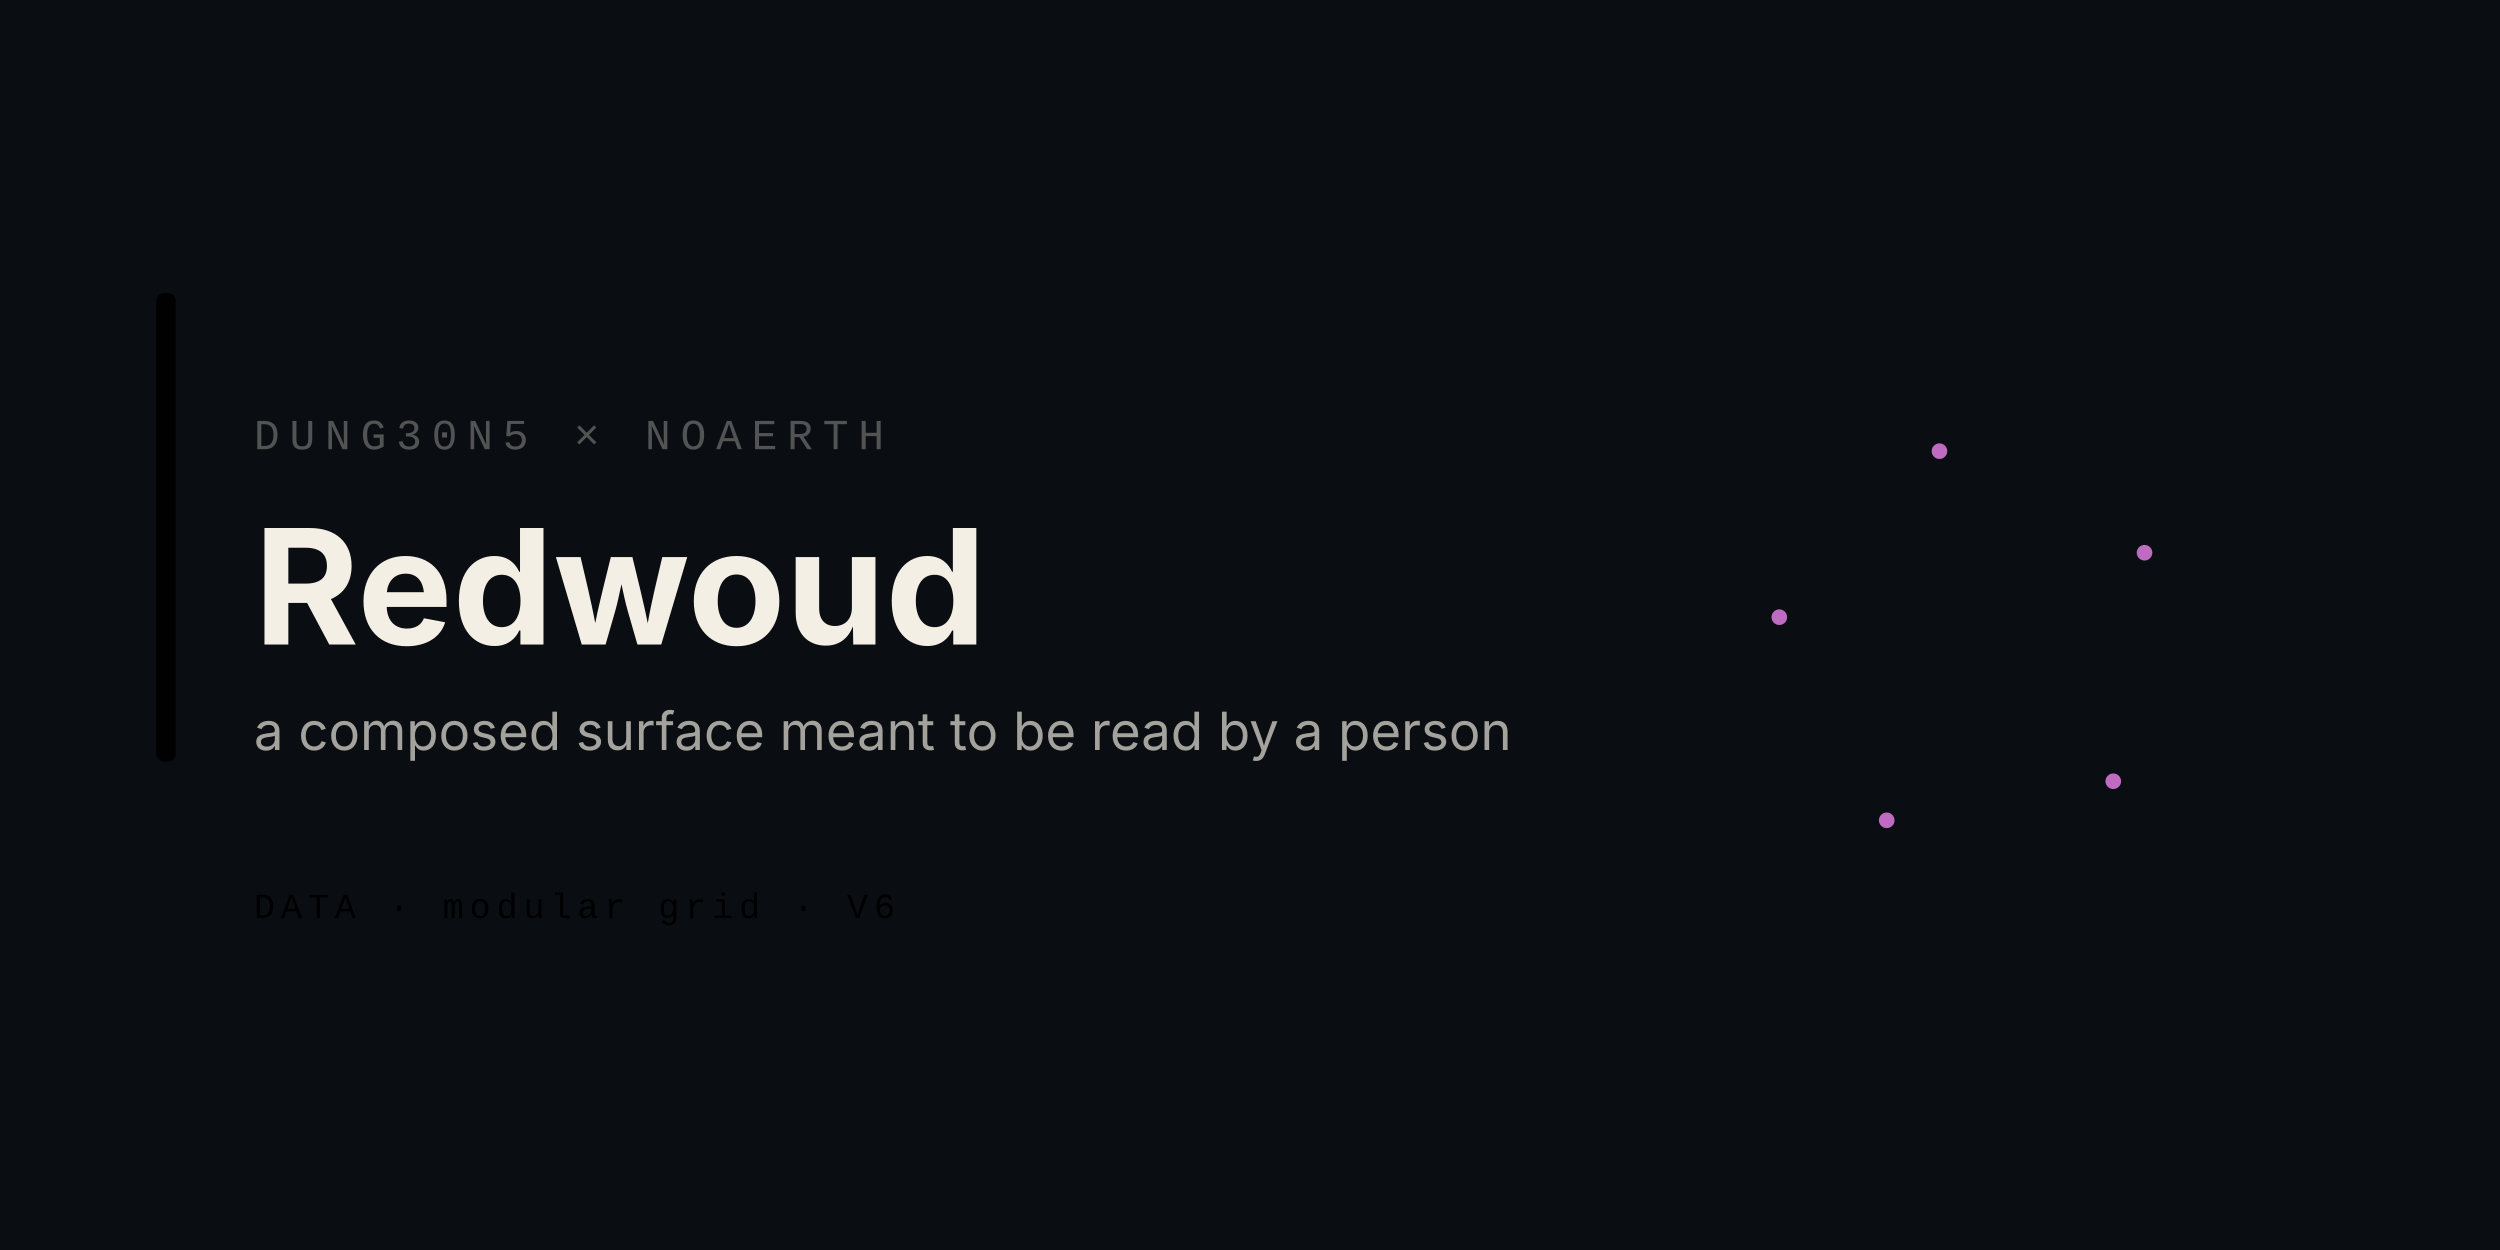
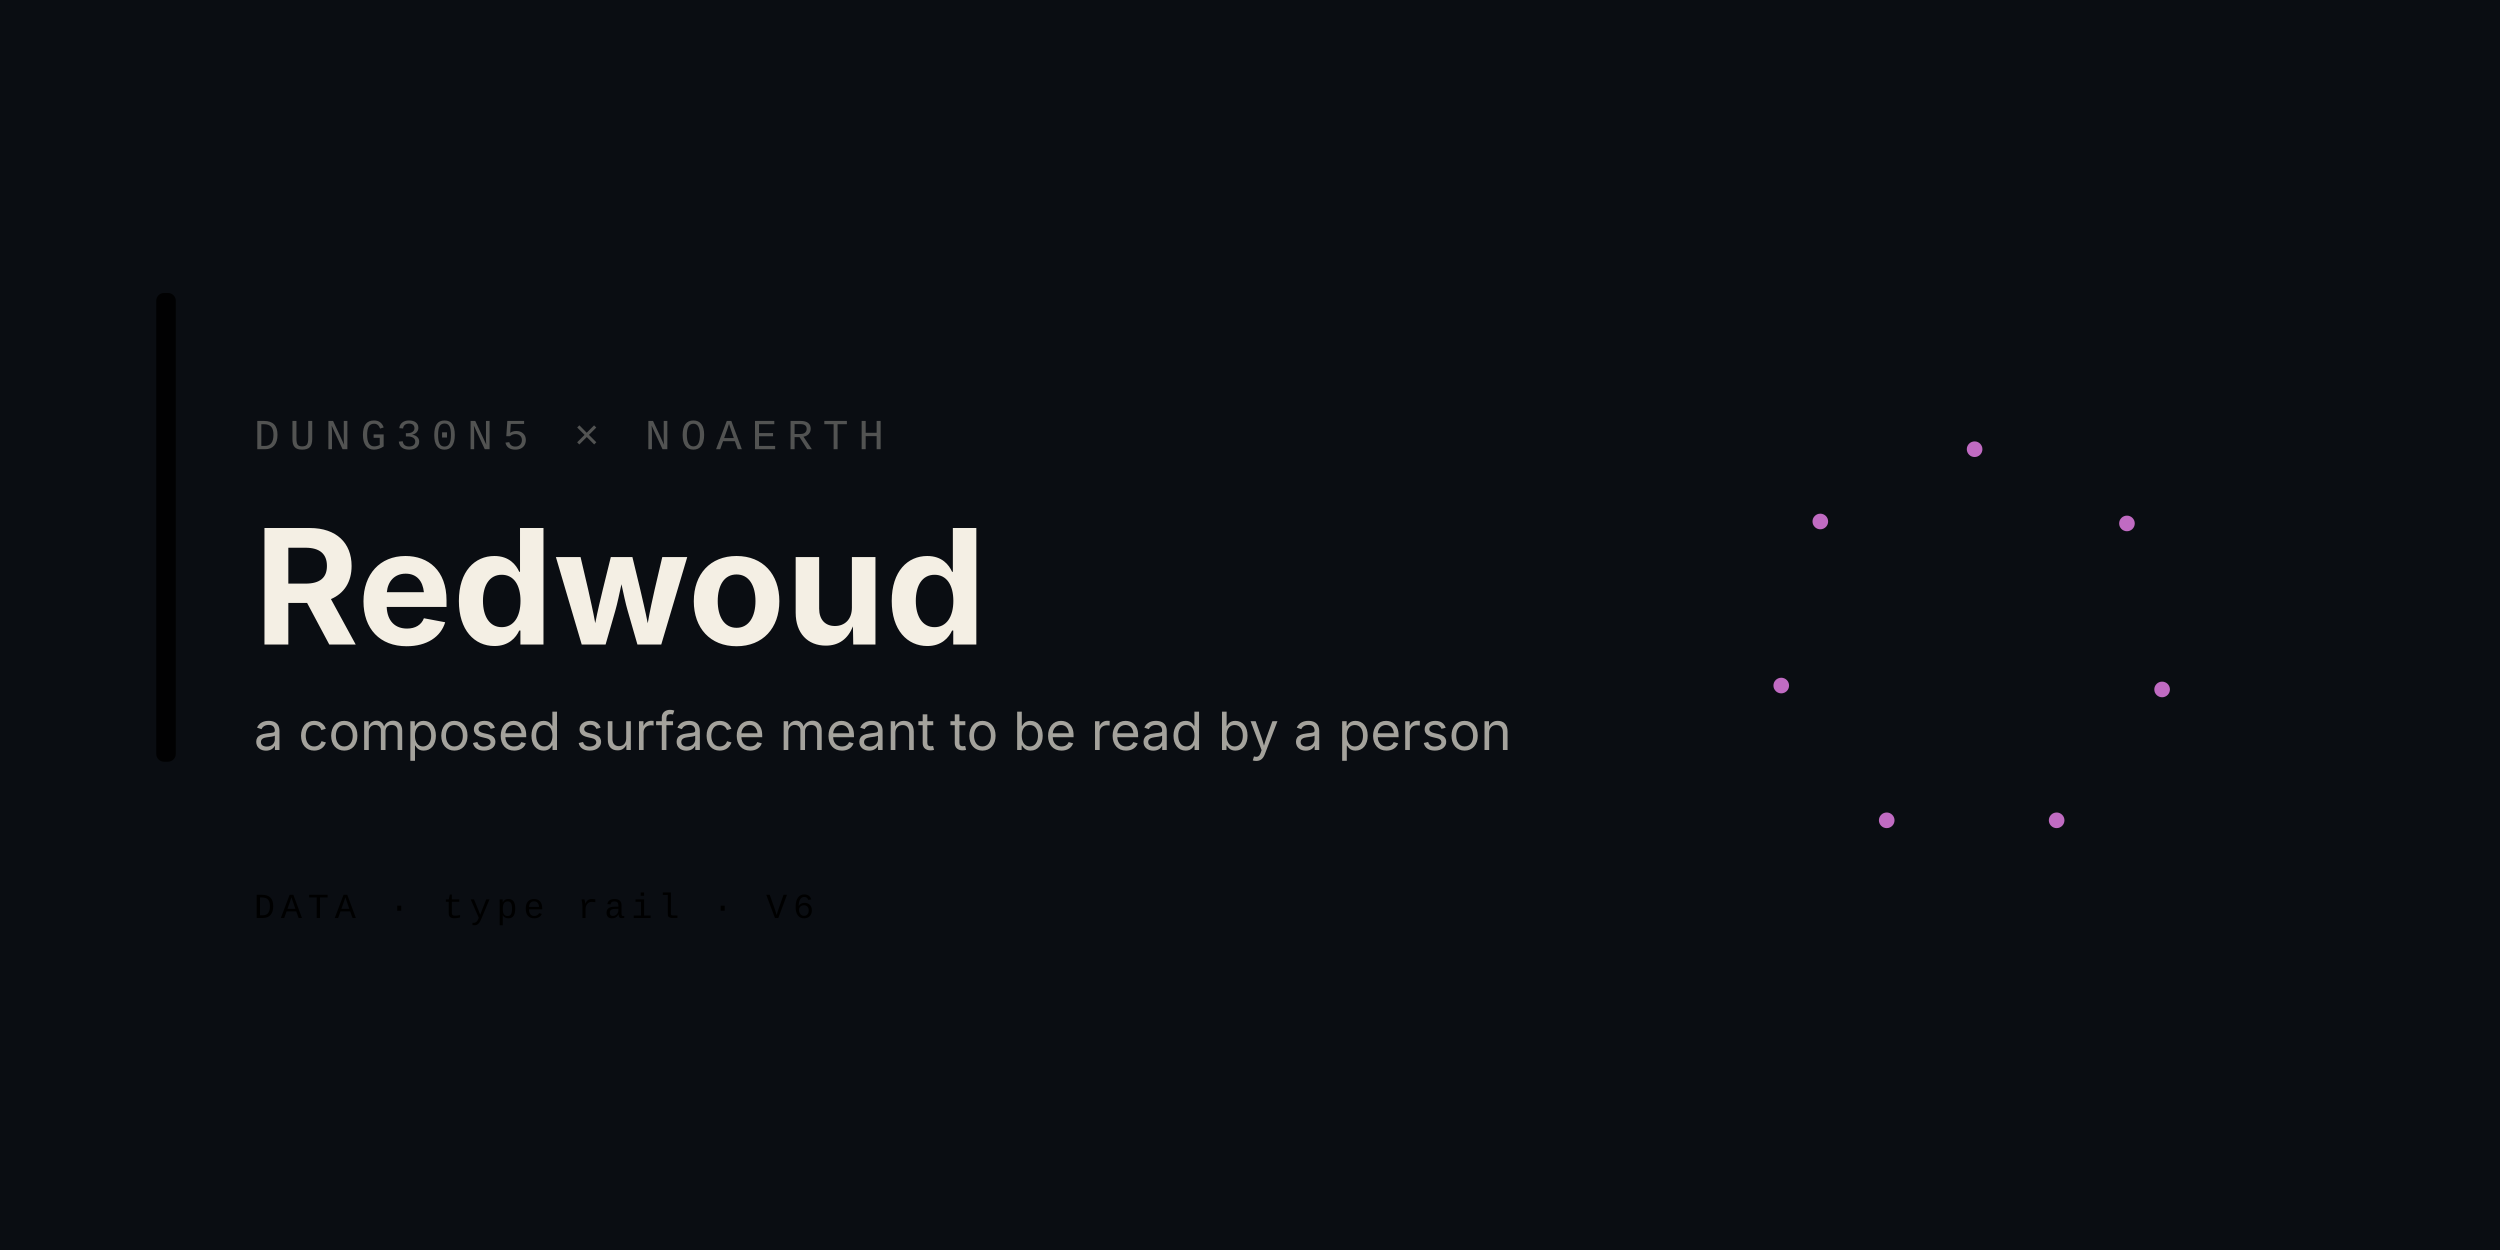
<svg xmlns="http://www.w3.org/2000/svg" viewBox="0 0 1280 640" width="1280" height="640" role="img" aria-label="Redwoud project card">
  <rect width="1280" height="640" fill="#0a0d12" />
  <circle cx="1010" cy="330" r="52" fill="none" stroke="mint" stroke-width="1.4" opacity="0.50" />
-   <circle cx="1010" cy="330" r="89" fill="none" stroke="mint" stroke-width="1.4" opacity="0.39" />
-   <circle cx="1010" cy="330" r="126" fill="none" stroke="mint" stroke-width="1.4" opacity="0.28" />
-   <circle cx="1010" cy="330" r="163" fill="none" stroke="mint" stroke-width="1.4" opacity="0.17" />
+   <circle cx="1010" cy="330" r="96" fill="none" stroke="mint" stroke-width="1.4" opacity="0.39" />
+   <circle cx="1010" cy="330" r="140" fill="none" stroke="mint" stroke-width="1.4" opacity="0.28" />
+   <circle cx="1010" cy="330" r="184" fill="none" stroke="mint" stroke-width="1.4" opacity="0.17" />
  <circle cx="966" cy="420" r="4" fill="violet" opacity="0.8" />
-   <circle cx="911" cy="316" r="4" fill="violet" opacity="0.8" />
-   <circle cx="993" cy="231" r="4" fill="violet" opacity="0.8" />
-   <circle cx="1098" cy="283" r="4" fill="violet" opacity="0.8" />
-   <circle cx="1082" cy="400" r="4" fill="violet" opacity="0.8" />
+   <circle cx="912" cy="351" r="4" fill="violet" opacity="0.8" />
+   <circle cx="932" cy="267" r="4" fill="violet" opacity="0.8" />
+   <circle cx="1011" cy="230" r="4" fill="violet" opacity="0.8" />
+   <circle cx="1089" cy="268" r="4" fill="violet" opacity="0.8" />
+   <circle cx="1107" cy="353" r="4" fill="violet" opacity="0.8" />
+   <circle cx="1053" cy="420" r="4" fill="violet" opacity="0.8" />
  <rect x="80" y="150" width="10" height="240" rx="4" fill="mint" opacity="0.9" />
  <text x="130" y="230" font-family="ui-monospace, SFMono-Regular, Menlo, Monaco, Consolas, 'Liberation Mono', monospace" font-size="22" letter-spacing="5" fill="#f4efe44f">DUNG30N5 × NOAERTH</text>
  <text x="130" y="330" font-family="-apple-system, BlinkMacSystemFont, 'Segoe UI', Inter, Helvetica, Arial, sans-serif" font-size="82" font-weight="700" fill="#f4efe4">Redwoud</text>
  <text x="130" y="384" font-family="-apple-system, BlinkMacSystemFont, 'Segoe UI', Inter, Helvetica, Arial, sans-serif" font-size="27" fill="#f4efe4a8">a composed surface meant to be read by a person</text>
-   <text x="130" y="470" font-family="ui-monospace, SFMono-Regular, Menlo, Monaco, Consolas, 'Liberation Mono', monospace" font-size="18" fill="mint" letter-spacing="3">DATA · modular grid · V6</text>
+   <text x="130" y="470" font-family="ui-monospace, SFMono-Regular, Menlo, Monaco, Consolas, 'Liberation Mono', monospace" font-size="18" fill="mint" letter-spacing="3">DATA · type rail · V6</text>
</svg>
